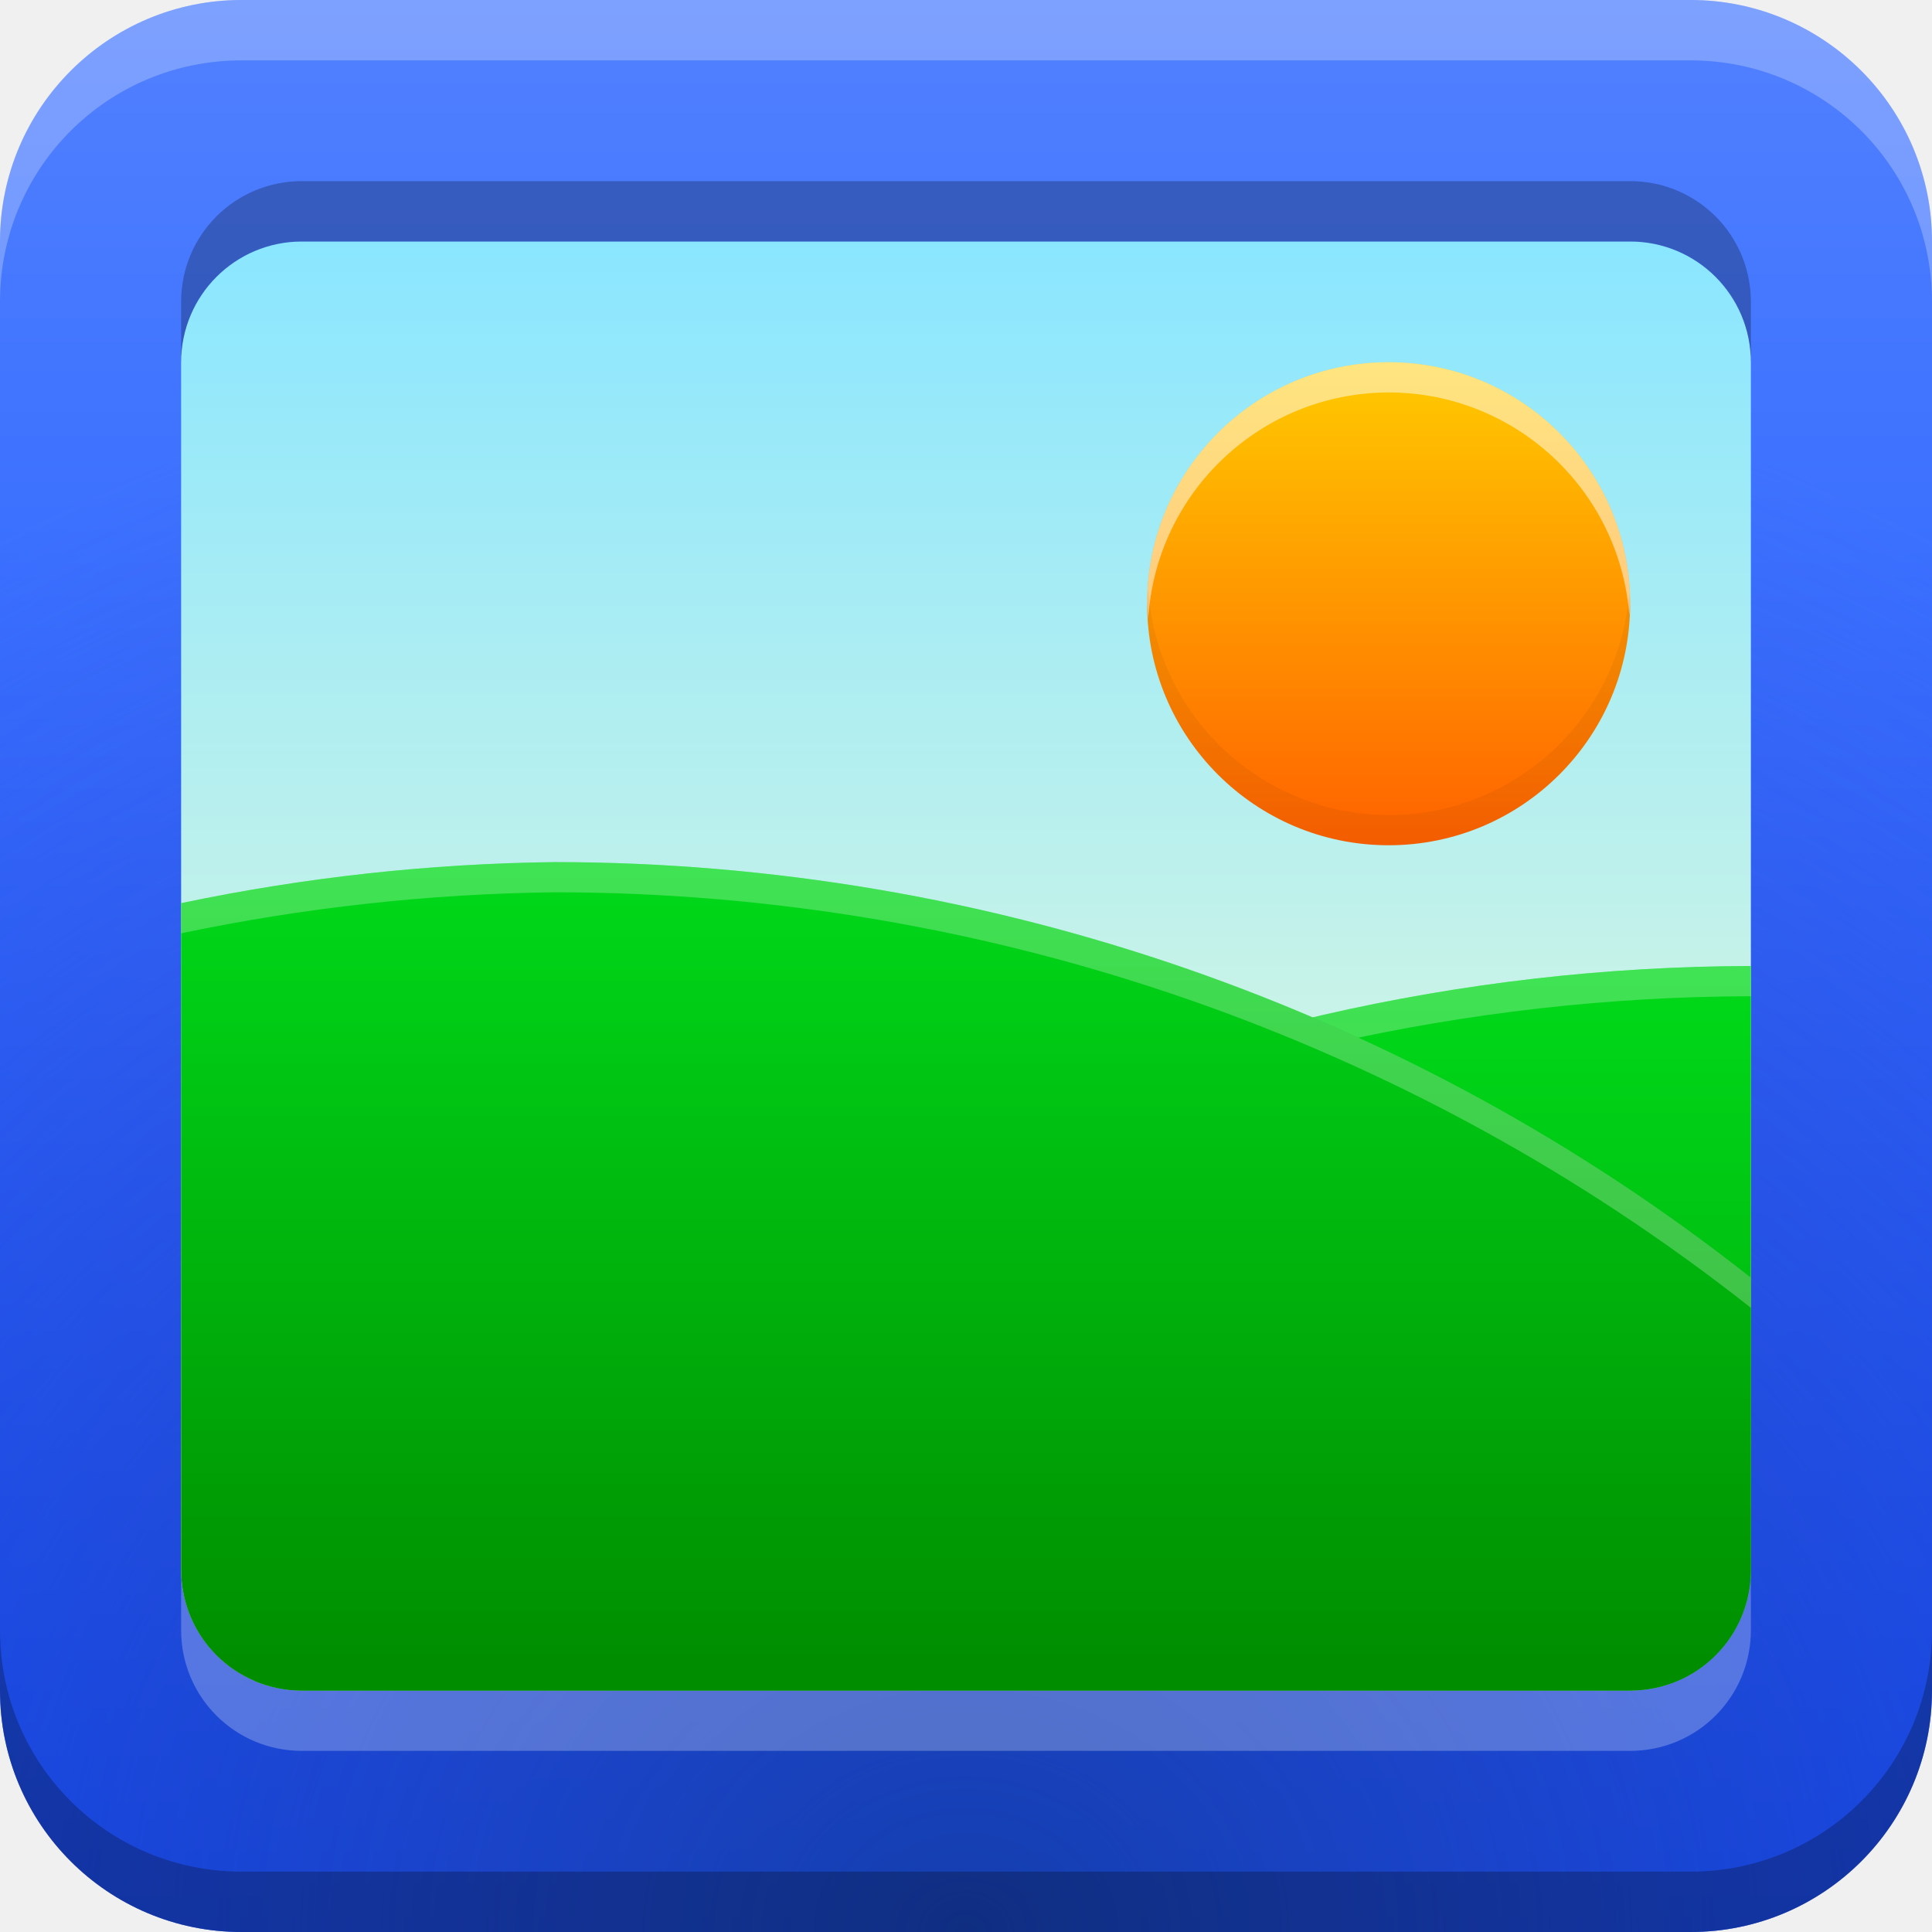
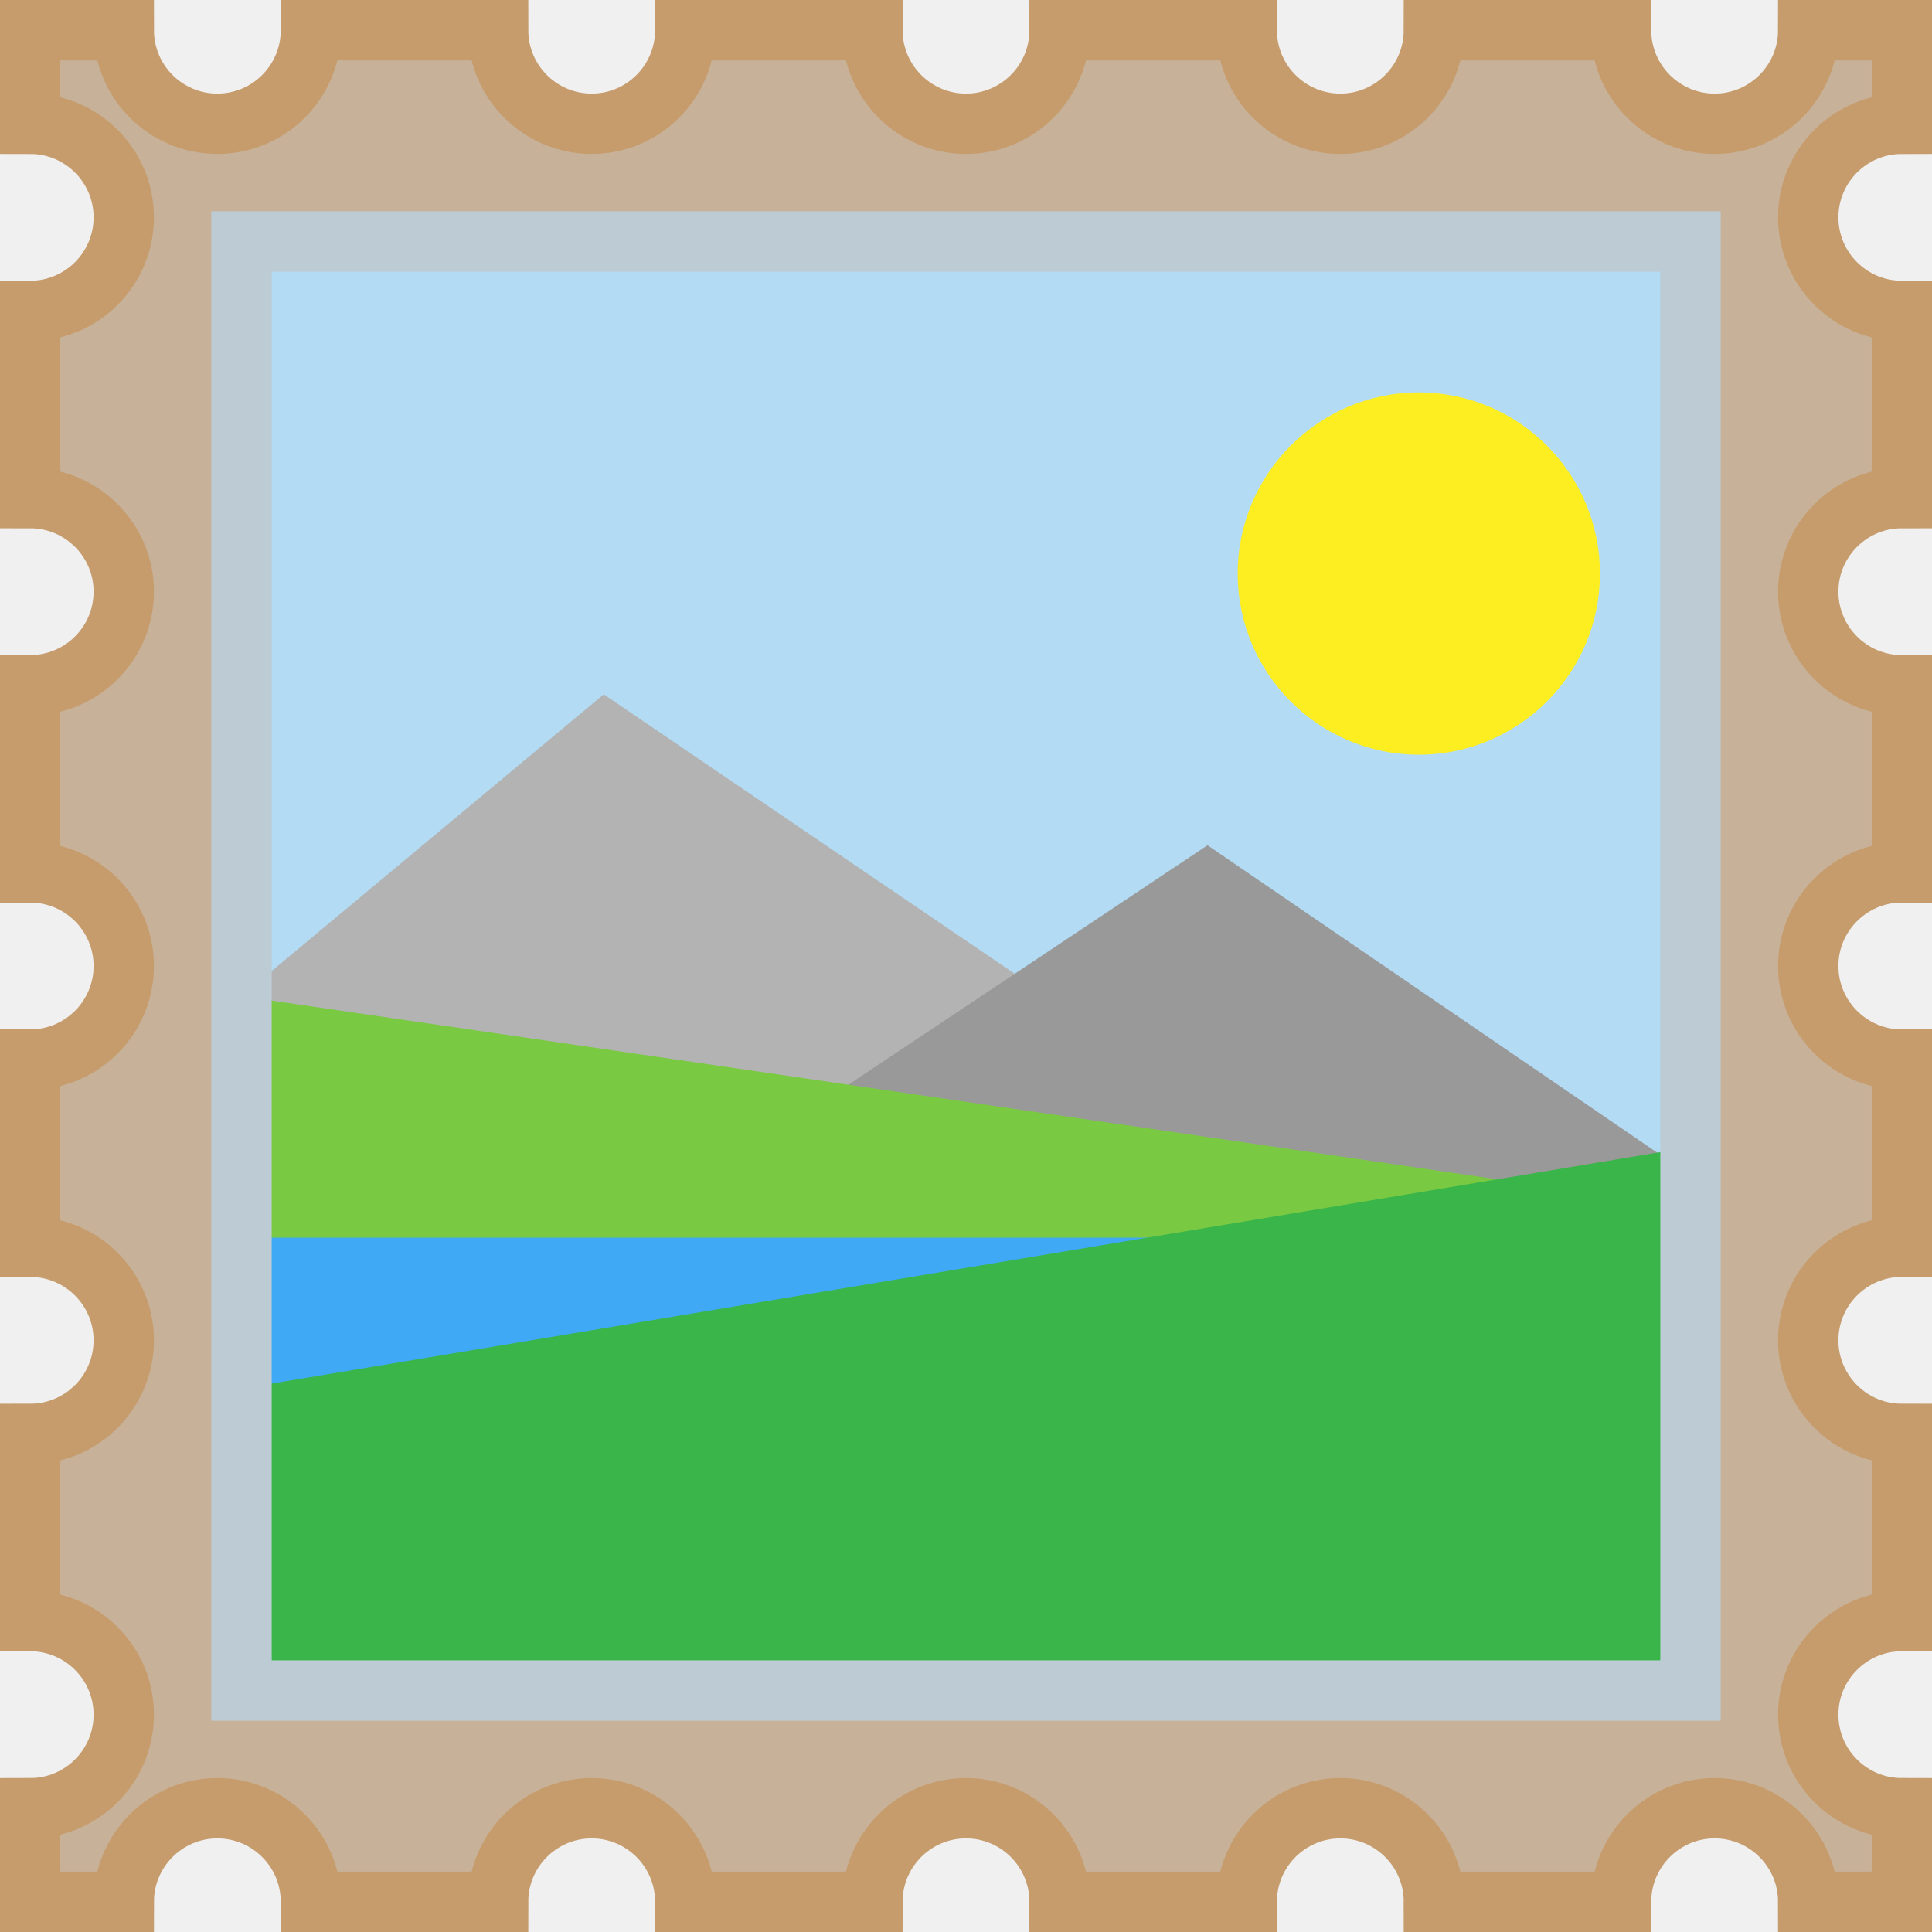
- <svg xmlns="http://www.w3.org/2000/svg" xmlns:xlink="http://www.w3.org/1999/xlink" width="32" height="32" viewBox="0 0 32 32" version="1.1" id="svg5">
-   <defs id="defs2">
-     <linearGradient id="linearGradient20083">
-       <stop style="stop-color:#008e00;stop-opacity:1" offset="0" id="stop20079" />
-       <stop style="stop-color:#00af0b;stop-opacity:1;" offset="0.442" id="stop20085" />
-       <stop style="stop-color:#00da1a;stop-opacity:1" offset="1" id="stop20081" />
-     </linearGradient>
-     <linearGradient id="linearGradient19624">
-       <stop style="stop-color:#008e00;stop-opacity:1" offset="0" id="stop19620" />
-       <stop style="stop-color:#00da1a;stop-opacity:1" offset="1" id="stop19622" />
-     </linearGradient>
-     <linearGradient id="linearGradient19316">
-       <stop style="stop-color:#ff6100;stop-opacity:1" offset="0" id="stop19312" />
-       <stop style="stop-color:#ffcb00;stop-opacity:1" offset="1" id="stop19314" />
-     </linearGradient>
-     <linearGradient id="linearGradient16027">
-       <stop style="stop-color:#fffed3;stop-opacity:1" offset="0" id="stop16023" />
-       <stop style="stop-color:#8ae6ff;stop-opacity:1" offset="1" id="stop16025" />
-     </linearGradient>
-     <linearGradient id="linearGradient11471">
-       <stop style="stop-color:#143eae;stop-opacity:1" offset="0" id="stop11467" />
-       <stop style="stop-color:#474dca;stop-opacity:0" offset="1" id="stop11469" />
-     </linearGradient>
-     <linearGradient id="linearGradient9885">
-       <stop style="stop-color:#0045ff;stop-opacity:1;" offset="0" id="stop9881" />
-       <stop style="stop-color:#5281ff;stop-opacity:1" offset="1" id="stop9883" />
-     </linearGradient>
-     <linearGradient xlink:href="#linearGradient9885" id="linearGradient9887" x1="16" y1="32" x2="16" y2="0" gradientUnits="userSpaceOnUse" />
-     <radialGradient xlink:href="#linearGradient11471" id="radialGradient11307" cx="16" cy="32" fx="16" fy="32" r="16" gradientUnits="userSpaceOnUse" gradientTransform="matrix(1.962881,0,0,1.6875,-15.4061,-22)" />
-     <linearGradient xlink:href="#linearGradient19624" id="linearGradient14110" x1="16" y1="32" x2="16" y2="16" gradientUnits="userSpaceOnUse" />
-     <linearGradient xlink:href="#linearGradient20083" id="linearGradient14234" x1="16" y1="27.5" x2="16" y2="14.279" gradientUnits="userSpaceOnUse" />
-     <linearGradient xlink:href="#linearGradient16027" id="linearGradient16029" x1="16" y1="28" x2="16" y2="4" gradientUnits="userSpaceOnUse" />
-     <linearGradient xlink:href="#linearGradient19316" id="linearGradient19310" x1="23" y1="14" x2="23" y2="6" gradientUnits="userSpaceOnUse" />
-   </defs>
-   <g id="layer1">
-     <rect style="fill:url(#linearGradient9887);fill-opacity:1;stroke:none;stroke-linecap:round;stroke-linejoin:round;paint-order:markers fill stroke" id="rect9811" width="32" height="32" x="0" y="0" rx="4" />
-     <rect style="fill:url(#radialGradient11307);fill-opacity:1;stroke:none;stroke-linecap:round;stroke-linejoin:round;paint-order:markers fill stroke" id="rect9811-9" width="32" height="32" x="-9.5367432e-07" y="-4.7683716e-07" rx="4" ry="4" />
-     <path id="rect9811-5" style="fill:#000000;fill-opacity:0.25;stroke:none;stroke-linecap:round;stroke-linejoin:round;paint-order:markers fill stroke" d="m 0,27 v 1 c 0,2.216 1.784,4 4,4 h 24 c 2.216,0 4,-1.784 4,-4 v -1 c 0,2.216 -1.784,4 -4,4 H 4 C 1.784,31 0,29.216 0,27 Z" />
-     <path id="rect9811-5-1" style="fill:#ffffff;fill-opacity:0.25;stroke:none;stroke-linecap:round;stroke-linejoin:round;paint-order:markers fill stroke" d="m 0,5 v -1 C 0,1.784 1.784,0 4,0 h 24 c 2.216,0 4,1.784 4,4 v 1 c 0,-2.216 -1.784,-4 -4,-4 H 4 c -2.216,0 -4,1.784 -4,4 z" />
-     <rect style="fill:url(#linearGradient16029);fill-opacity:1;stroke:none;stroke-width:1;stroke-linecap:round;stroke-linejoin:round;paint-order:markers fill stroke" id="rect10447" width="26" height="24" x="3" y="4" rx="2" ry="2" />
-     <path id="rect10447-6" style="fill:#ffffff;fill-opacity:0.25;stroke:none;stroke-width:1;stroke-linecap:round;stroke-linejoin:round;paint-order:markers fill stroke" d="m 3,26 v 1 c 0,1.108 0.892,2 2,2 h 22 c 1.108,0 2,-0.892 2,-2 v -1 c 0,1.108 -0.892,2 -2,2 H 5 C 3.892,28 3,27.108 3,26 Z" />
-     <path id="rect10447-6-6" style="fill:#000000;fill-opacity:0.25;stroke:none;stroke-width:1;stroke-linecap:round;stroke-linejoin:round;paint-order:markers fill stroke" d="M 3,6 V 5 c 0,-1.108 0.892,-2 2,-2 h 22 c 1.108,0 2,0.892 2,2 V 6 C 29,4.892 28.108,4 27,4 H 5 C 3.892,4 3,4.892 3,6 Z" />
-     <g id="g20459">
-       <path id="rect10447-1" style="fill:url(#linearGradient14110);fill-opacity:1.0;stroke:none;stroke-width:1;stroke-linecap:round;stroke-linejoin:round;paint-order:markers fill stroke" d="M 29,16 A 32,32 0 0 0 4.217,27.844 C 4.457,27.945 4.722,28 5,28 h 22 c 1.108,0 2,-0.892 2,-2 z" />
-       <path id="rect10447-1-6" style="fill:#ffffff;fill-opacity:0.25;stroke:none;stroke-width:1;stroke-linecap:round;stroke-linejoin:round;paint-order:markers fill stroke" d="M 29,16 A 32,32 0 0 0 4.217,27.844 c 0.11,0.047 0.226,0.081 0.346,0.107 A 32,32 0 0 1 29,16.5 Z" />
-     </g>
-     <path id="rect10447-0-3" style="fill:#000000;fill-opacity:0.05;stroke:none;stroke-width:1;stroke-linecap:round;stroke-linejoin:round;paint-order:markers fill stroke" d="M 3,25.498 V 26 c 0,1.108 0.892,2 2,2 h 22 c 1.108,0 2,-0.892 2,-2 v -0.502 c 0,1.108 -0.892,2 -2,2 H 5 c -1.108,0 -2,-0.892 -2,-2 z" />
-     <g id="g20455">
-       <path id="rect10447-0" style="fill:url(#linearGradient14234);fill-opacity:1.0;stroke:none;stroke-width:1;stroke-linecap:round;stroke-linejoin:round;paint-order:markers fill stroke" d="M 9.188,14.279 A 32,32 0 0 0 3,14.959 V 26 c 0,1.108 0.892,2 2,2 h 22 c 1.108,0 2,-0.892 2,-2 V 21.162 A 32,32 0 0 0 9.188,14.279 Z" />
-       <path id="rect10447-0-0" style="fill:#ffffff;fill-opacity:0.25;stroke:none;stroke-width:1;stroke-linecap:round;stroke-linejoin:round;paint-order:markers fill stroke" d="M 9.188,14.279 A 32,32 0 0 0 3,14.959 v 0.5 A 32,32 0 0 1 9.188,14.779 32,32 0 0 1 29,21.662 v -0.5 A 32,32 0 0 0 9.188,14.279 Z" />
-     </g>
-     <circle style="fill:url(#linearGradient19310);fill-opacity:1;stroke:none;stroke-width:1;stroke-linecap:round;stroke-linejoin:round;paint-order:markers fill stroke" id="path17196" cx="23" cy="10" r="4" />
-     <path id="path17196-6" style="fill:#ffffff;fill-opacity:0.5;stroke:none;stroke-width:1;stroke-linecap:round;stroke-linejoin:round;paint-order:markers fill stroke" d="m 23,6 a 4,4 0 0 0 -4,4 4,4 0 0 0 0.018,0.25 A 4,4 0 0 1 23,6.5 4,4 0 0 1 26.986,10.186 4,4 0 0 0 27,10 4,4 0 0 0 23,6 Z" />
-     <path id="path17196-6-5" style="fill:#000000;fill-opacity:0.05;stroke:none;stroke-width:1;stroke-linecap:round;stroke-linejoin:round;paint-order:markers fill stroke" d="M 23,14 A 4,4 0 0 1 19,10 4,4 0 0 1 19.018,9.75 4,4 0 0 0 23,13.5 4,4 0 0 0 26.986,9.814 4,4 0 0 1 27,10 a 4,4 0 0 1 -4,4 z" />
-   </g>
+ <svg xmlns="http://www.w3.org/2000/svg" width="64" height="64">
+   <path d="M63 1h-3.1c0 1.71-1.39 3.1-3.1 3.1S53.7 2.71 53.7 1h-6.2c0 1.71-1.39 3.1-3.1 3.1S41.3 2.71 41.3 1h-6.2c0 1.71-1.39 3.1-3.1 3.1S28.9 2.71 28.9 1h-6.2c0 1.71-1.39 3.1-3.1 3.1S16.5 2.71 16.5 1h-6.2c0 1.71-1.39 3.1-3.1 3.1S4.1 2.71 4.1 1H1v3.1c1.71 0 3.1 1.39 3.1 3.1S2.71 10.3 1 10.3v6.2c1.71 0 3.1 1.39 3.1 3.1S2.71 22.7 1 22.7v6.2c1.71 0 3.1 1.39 3.1 3.1S2.71 35.1 1 35.1v6.2c1.71 0 3.1 1.39 3.1 3.1S2.71 47.5 1 47.5v6.2c1.71 0 3.1 1.39 3.1 3.1S2.71 59.9 1 59.9V63h3.1c0-1.71 1.39-3.1 3.1-3.1s3.1 1.39 3.1 3.1h6.2c0-1.71 1.39-3.1 3.1-3.1s3.1 1.39 3.1 3.1h6.2c0-1.71 1.39-3.1 3.1-3.1s3.1 1.39 3.1 3.1h6.2c0-1.71 1.39-3.1 3.1-3.1s3.1 1.39 3.1 3.1h6.2c0-1.71 1.39-3.1 3.1-3.1s3.1 1.39 3.1 3.1H63v-3.1c-1.71 0-3.1-1.39-3.1-3.1s1.39-3.1 3.1-3.1v-6.2c-1.71 0-3.1-1.39-3.1-3.1s1.39-3.1 3.1-3.1v-6.2c-1.71 0-3.1-1.39-3.1-3.1s1.39-3.1 3.1-3.1v-6.2c-1.71 0-3.1-1.39-3.1-3.1s1.39-3.1 3.1-3.1v-6.2c-1.71 0-3.1-1.39-3.1-3.1s1.39-3.1 3.1-3.1V1z" style="fill:#c7b299;stroke:#c69c6d;stroke-linecap:round;stroke-miterlimit:10;stroke-width:2px" />
+   <path style="fill:#b3dbf4" d="M8 8h48v48H8z" />
+   <path d="M53 19c0 3.31-2.69 6-6 6s-6-2.69-6-6 2.69-6 6-6 6 2.69 6 6z" style="fill:#fcee21" />
+   <path style="fill:#b3b3b3" d="M45 40 20 23 8 33v10" />
+   <path style="fill:#999" d="m22 40 18-12 15.8 10.8.2 5.2" />
+   <path style="fill:#7ac943" d="M56 40 8 33v23h48V40z" />
+   <path style="fill:#3fa9f5" d="M8 41h48v14L8 56V41z" />
+   <path style="fill:#39b54a" d="m8 46 48-8v18H8V46z" />
+   <path style="fill:none;stroke:#bdccd4;stroke-miterlimit:10;stroke-width:2px" d="M8 8h48v48H8z" />
</svg>
